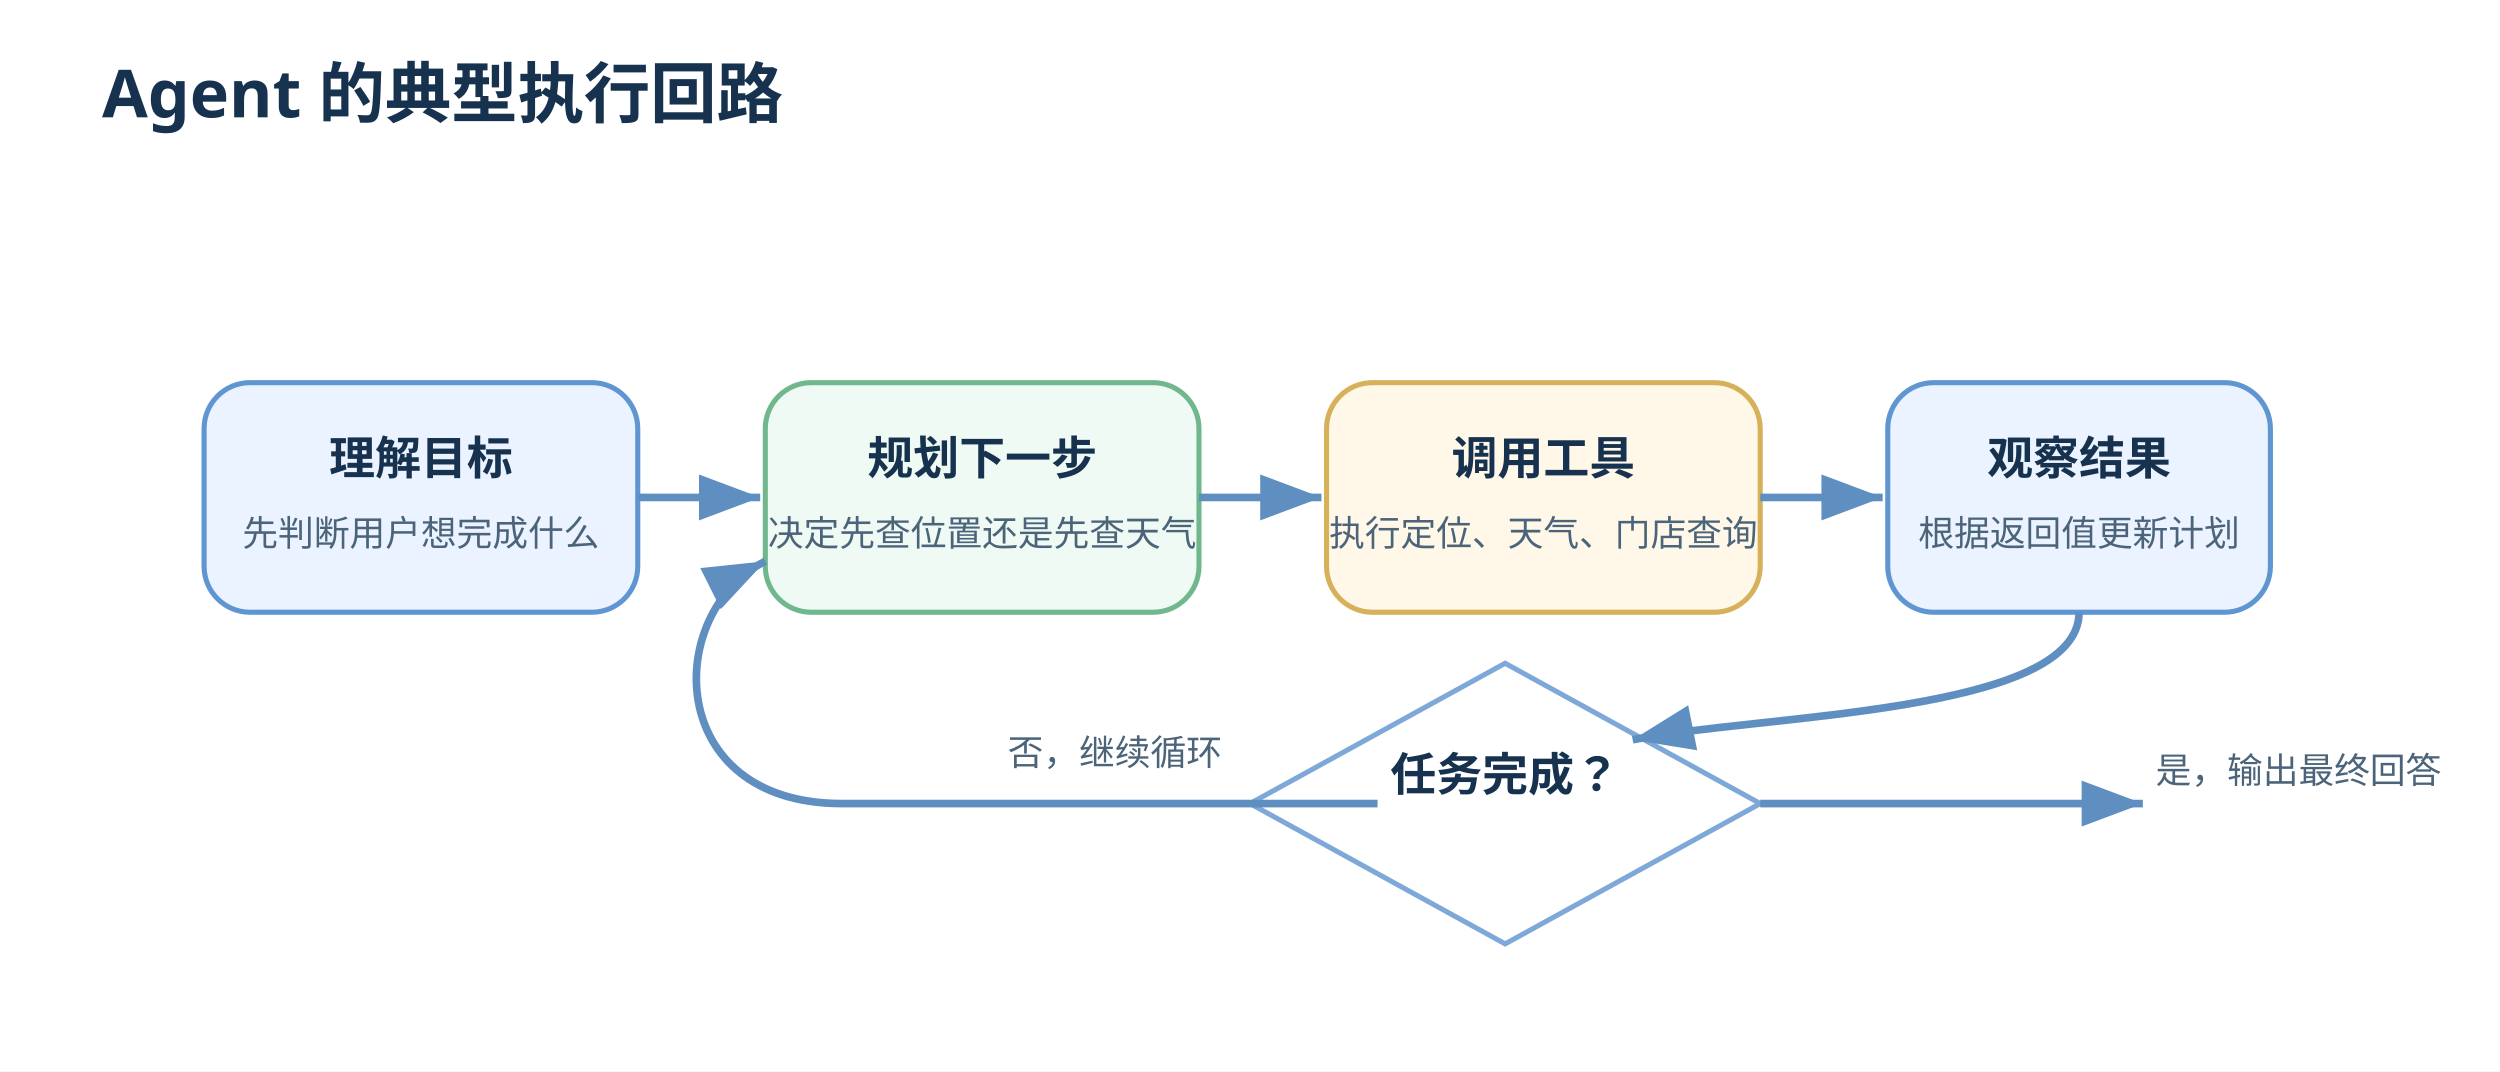
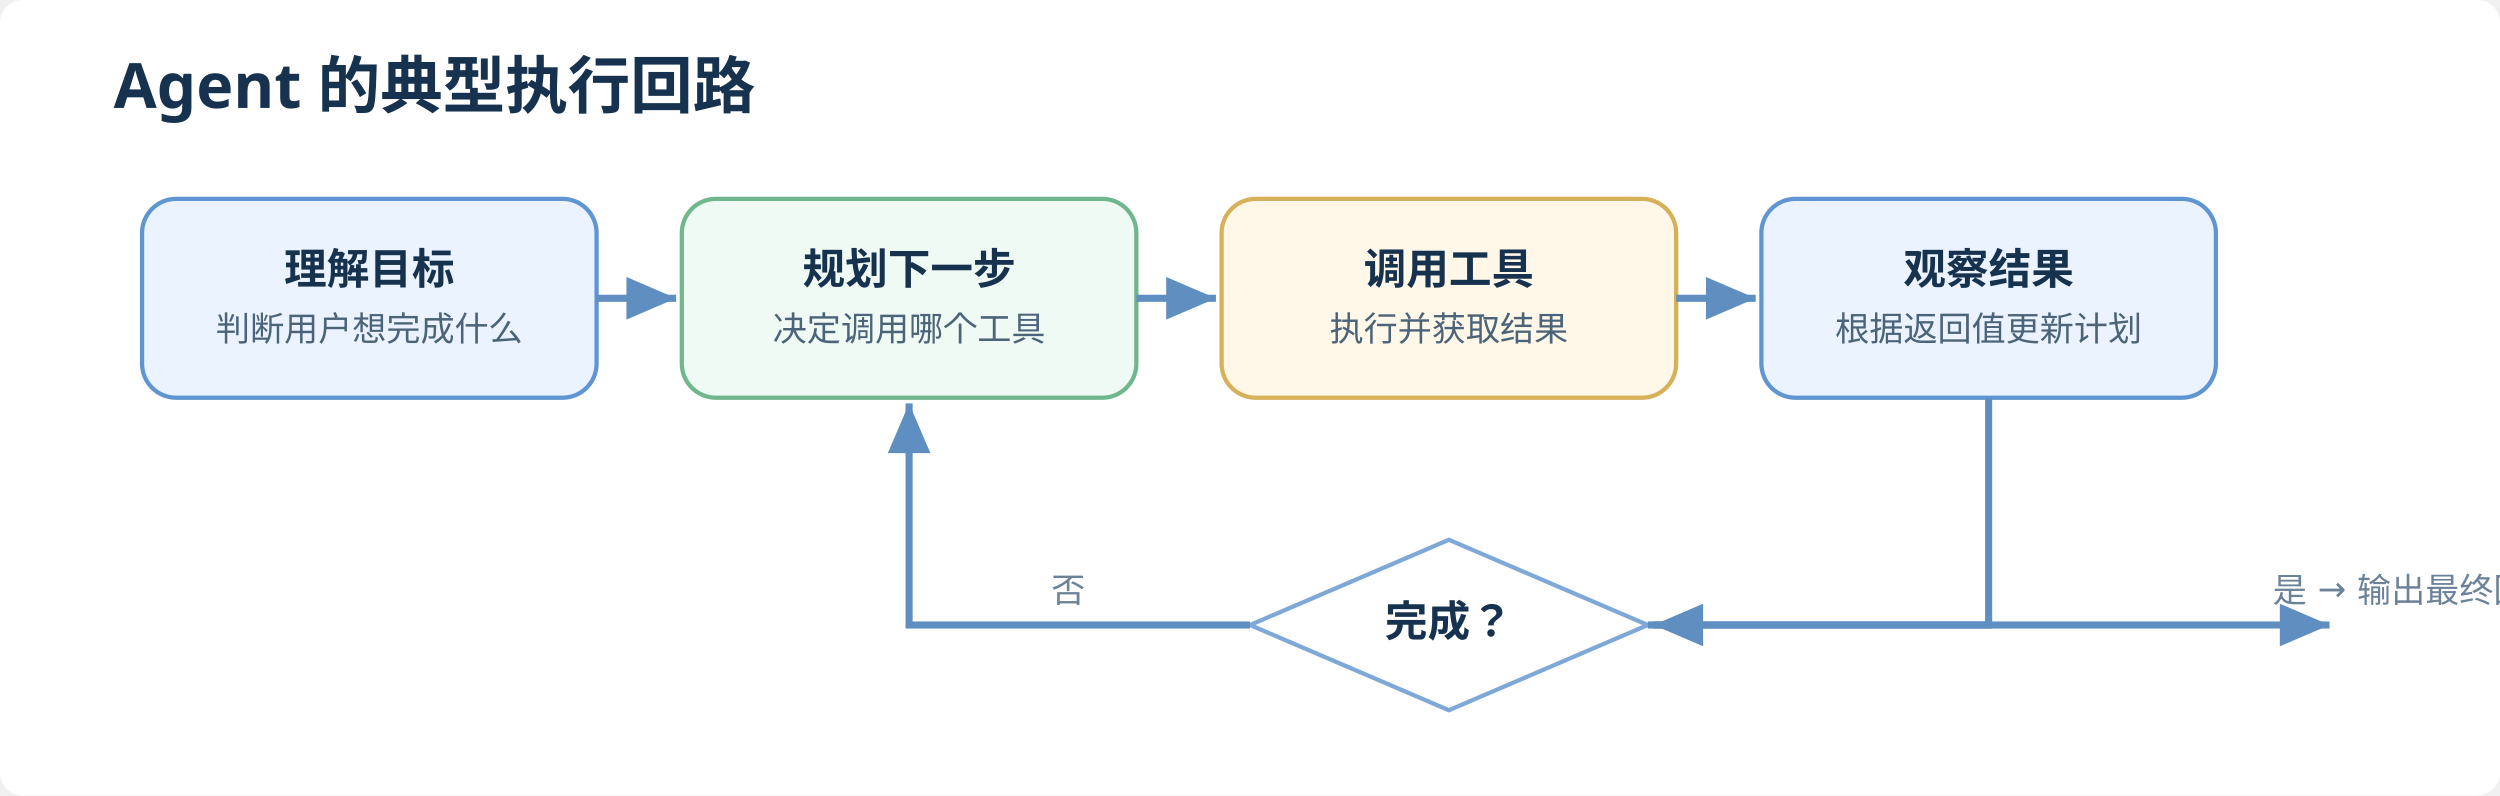
- <svg xmlns="http://www.w3.org/2000/svg" width="980" height="420" viewBox="0 0 980 420">
+ <svg xmlns="http://www.w3.org/2000/svg" width="880" height="280" viewBox="0 0 880 280">
  <defs>
    <style>
-       .title { font: 700 26px 'PingFang SC', 'Microsoft YaHei', sans-serif; fill: #16324f; }
-       .label { font: 600 18px 'PingFang SC', 'Microsoft YaHei', sans-serif; fill: #16324f; }
-       .sub { font: 500 14px 'PingFang SC', 'Microsoft YaHei', sans-serif; fill: #4b647a; }
-       .step1 { fill: #eaf3ff; stroke: #5f95d1; stroke-width: 2; rx: 18; }
-       .step2 { fill: #eefaf3; stroke: #71b78d; stroke-width: 2; rx: 18; }
-       .step3 { fill: #fff8e8; stroke: #d6b15a; stroke-width: 2; rx: 18; }
-       .decision { fill: #ffffff; stroke: #7ea8d8; stroke-width: 2; }
-       .arrow { stroke: #5f8ec0; stroke-width: 3; fill: none; marker-end: url(#arrow); }
+       .title { font: 700 22px 'PingFang SC', 'Microsoft YaHei', sans-serif; fill: #16324f; }
+       .label { font: 600 15px 'PingFang SC', 'Microsoft YaHei', sans-serif; fill: #16324f; }
+       .sub { font: 500 12px 'PingFang SC', 'Microsoft YaHei', sans-serif; fill: #4b647a; }
+       .note { font: 500 12px 'PingFang SC', 'Microsoft YaHei', sans-serif; fill: #6b8299; }
+       .step1 { fill: #eaf3ff; stroke: #5f95d1; stroke-width: 1.5; rx: 12; }
+       .step2 { fill: #eefaf3; stroke: #71b78d; stroke-width: 1.5; rx: 12; }
+       .step3 { fill: #fff8e8; stroke: #d6b15a; stroke-width: 1.5; rx: 12; }
+       .decision { fill: #ffffff; stroke: #7ea8d8; stroke-width: 1.5; }
+       .arrow { stroke: #5f8ec0; stroke-width: 2.5; fill: none; marker-end: url(#arr); }
    </style>
-     <marker id="arrow" markerWidth="10" markerHeight="10" refX="8" refY="3" orient="auto">
-       <path d="M0,0 L8,3 L0,6 Z" fill="#5f8ec0" />
+     <marker id="arr" markerWidth="8" markerHeight="8" refX="7" refY="3" orient="auto">
+       <path d="M0,0 L7,3 L0,6 Z" fill="#5f8ec0" />
    </marker>
  </defs>
-   <rect width="980" height="420" fill="#ffffff" />
-   <text x="40" y="46" class="title">Agent 的典型执行回路</text>
-   <rect x="80" y="150" width="170" height="90" class="step1" />
-   <text x="165" y="186" text-anchor="middle" class="label">理解目标</text>
-   <text x="165" y="214" text-anchor="middle" class="sub">先判断用户想完成什么</text>
-   <rect x="300" y="150" width="170" height="90" class="step2" />
-   <text x="385" y="186" text-anchor="middle" class="label">规划下一步</text>
-   <text x="385" y="214" text-anchor="middle" class="sub">决定先查位置还是先查天气</text>
-   <rect x="520" y="150" width="170" height="90" class="step3" />
-   <text x="605" y="186" text-anchor="middle" class="label">调用工具</text>
-   <text x="605" y="214" text-anchor="middle" class="sub">执行定位、天气、门店查询</text>
-   <rect x="740" y="150" width="150" height="90" class="step1" />
-   <text x="815" y="186" text-anchor="middle" class="label">观察结果</text>
-   <text x="815" y="214" text-anchor="middle" class="sub">根据返回值更新计划</text>
-   <path d="M250 195 H298" class="arrow" />
-   <path d="M470 195 H518" class="arrow" />
-   <path d="M690 195 H738" class="arrow" />
-   <polygon points="490,315 590,260 690,315 590,370" class="decision" />
-   <text x="590" y="310" text-anchor="middle" class="label">任务完成？</text>
-   <path d="M815 240 C815 280,690 280,640 290" class="arrow" />
-   <path d="M540 315 H330 C260 315,260 240,300 220" class="arrow" />
-   <path d="M690 315 H840" class="arrow" />
-   <text x="395" y="300" class="sub">否，继续循环</text>
-   <text x="845" y="307" class="sub">是，输出最终回答</text>
+   <rect width="880" height="280" fill="#ffffff" rx="8" />
+   <text x="40" y="38" class="title">Agent 的典型执行回路</text>
+   <rect x="50" y="70" width="160" height="70" class="step1" />
+   <text x="130" y="100" text-anchor="middle" class="label">理解目标</text>
+   <text x="130" y="120" text-anchor="middle" class="sub">判断用户想完成什么</text>
+   <rect x="240" y="70" width="160" height="70" class="step2" />
+   <text x="320" y="100" text-anchor="middle" class="label">规划下一步</text>
+   <text x="320" y="120" text-anchor="middle" class="sub">决定调用哪个工具</text>
+   <rect x="430" y="70" width="160" height="70" class="step3" />
+   <text x="510" y="100" text-anchor="middle" class="label">调用工具</text>
+   <text x="510" y="120" text-anchor="middle" class="sub">执行并获取结果</text>
+   <rect x="620" y="70" width="160" height="70" class="step1" />
+   <text x="700" y="100" text-anchor="middle" class="label">观察结果</text>
+   <text x="700" y="120" text-anchor="middle" class="sub">根据返回值更新计划</text>
+   <path d="M210 105 H238" class="arrow" />
+   <path d="M400 105 H428" class="arrow" />
+   <path d="M590 105 H618" class="arrow" />
+   <polygon points="510,190 580,220 510,250 440,220" class="decision" />
+   <text x="510" y="224" text-anchor="middle" class="label">完成？</text>
+   <path d="M700 140 V220 H582" class="arrow" />
+   <path d="M440 220 H320 V142" class="arrow" />
+   <text x="370" y="212" class="note">否</text>
+   <path d="M580 220 H820" class="arrow" />
+   <text x="800" y="212" class="note">是 → 输出最终回答</text>
</svg>
